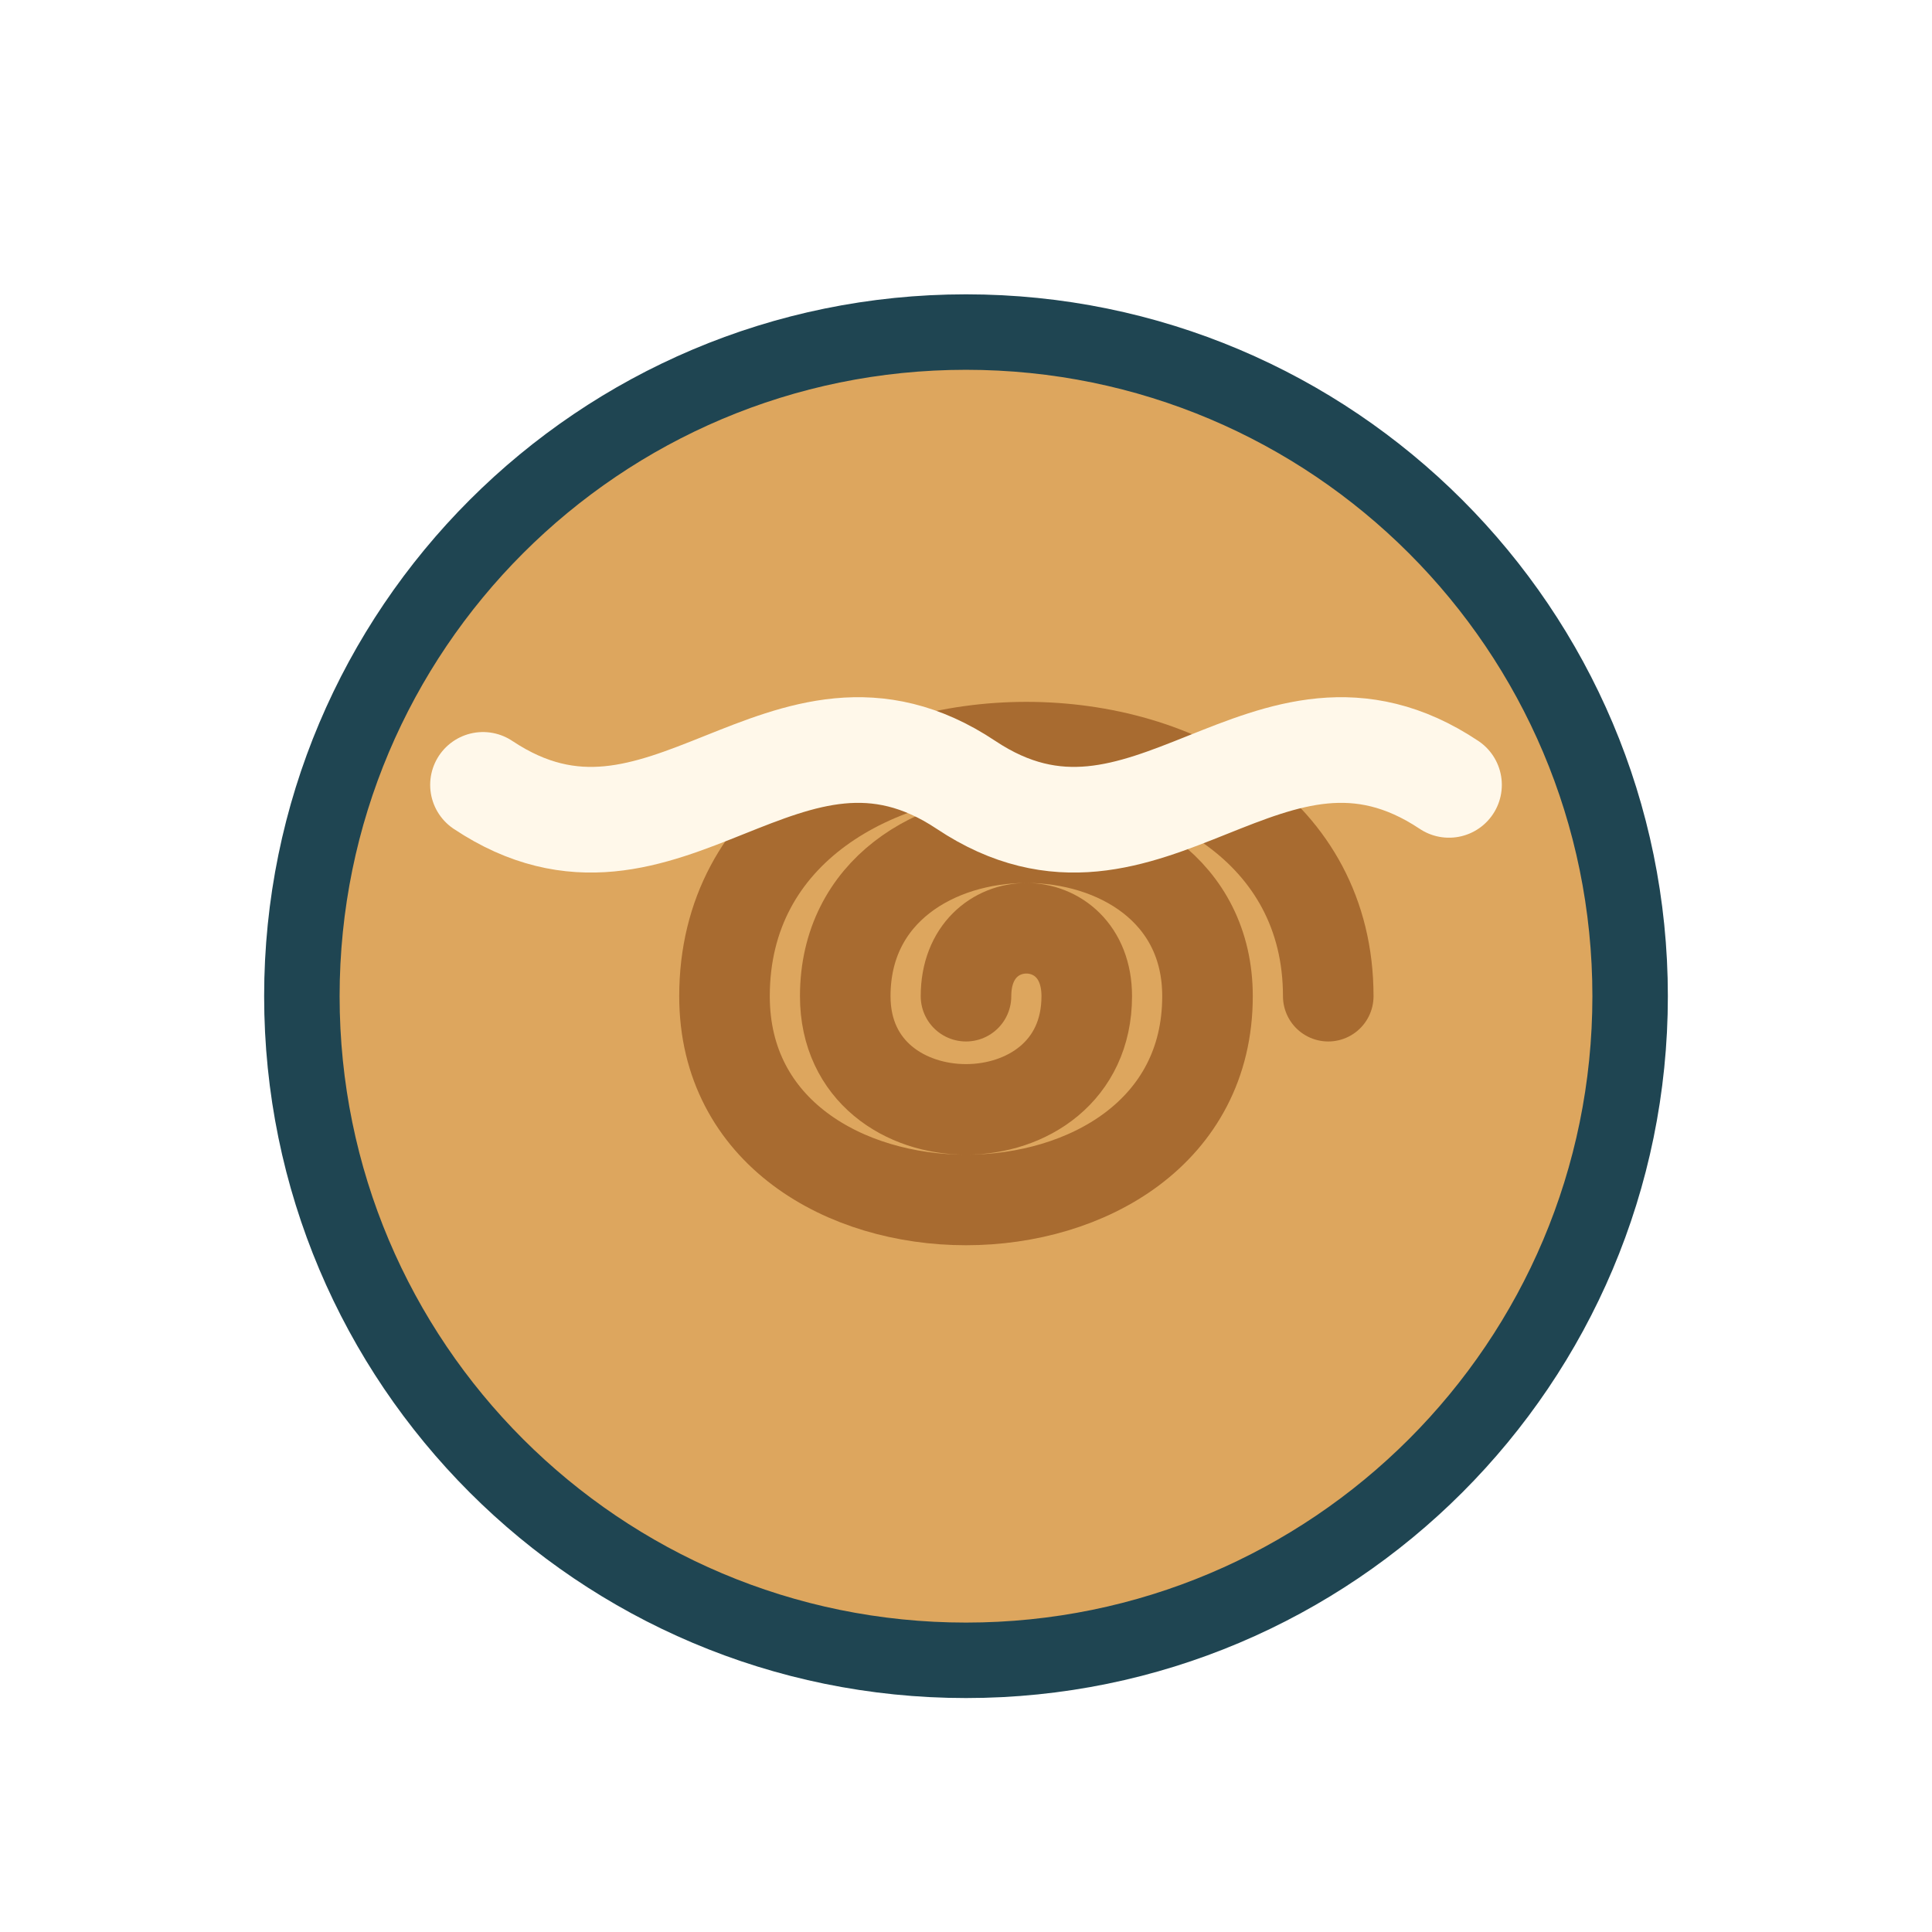
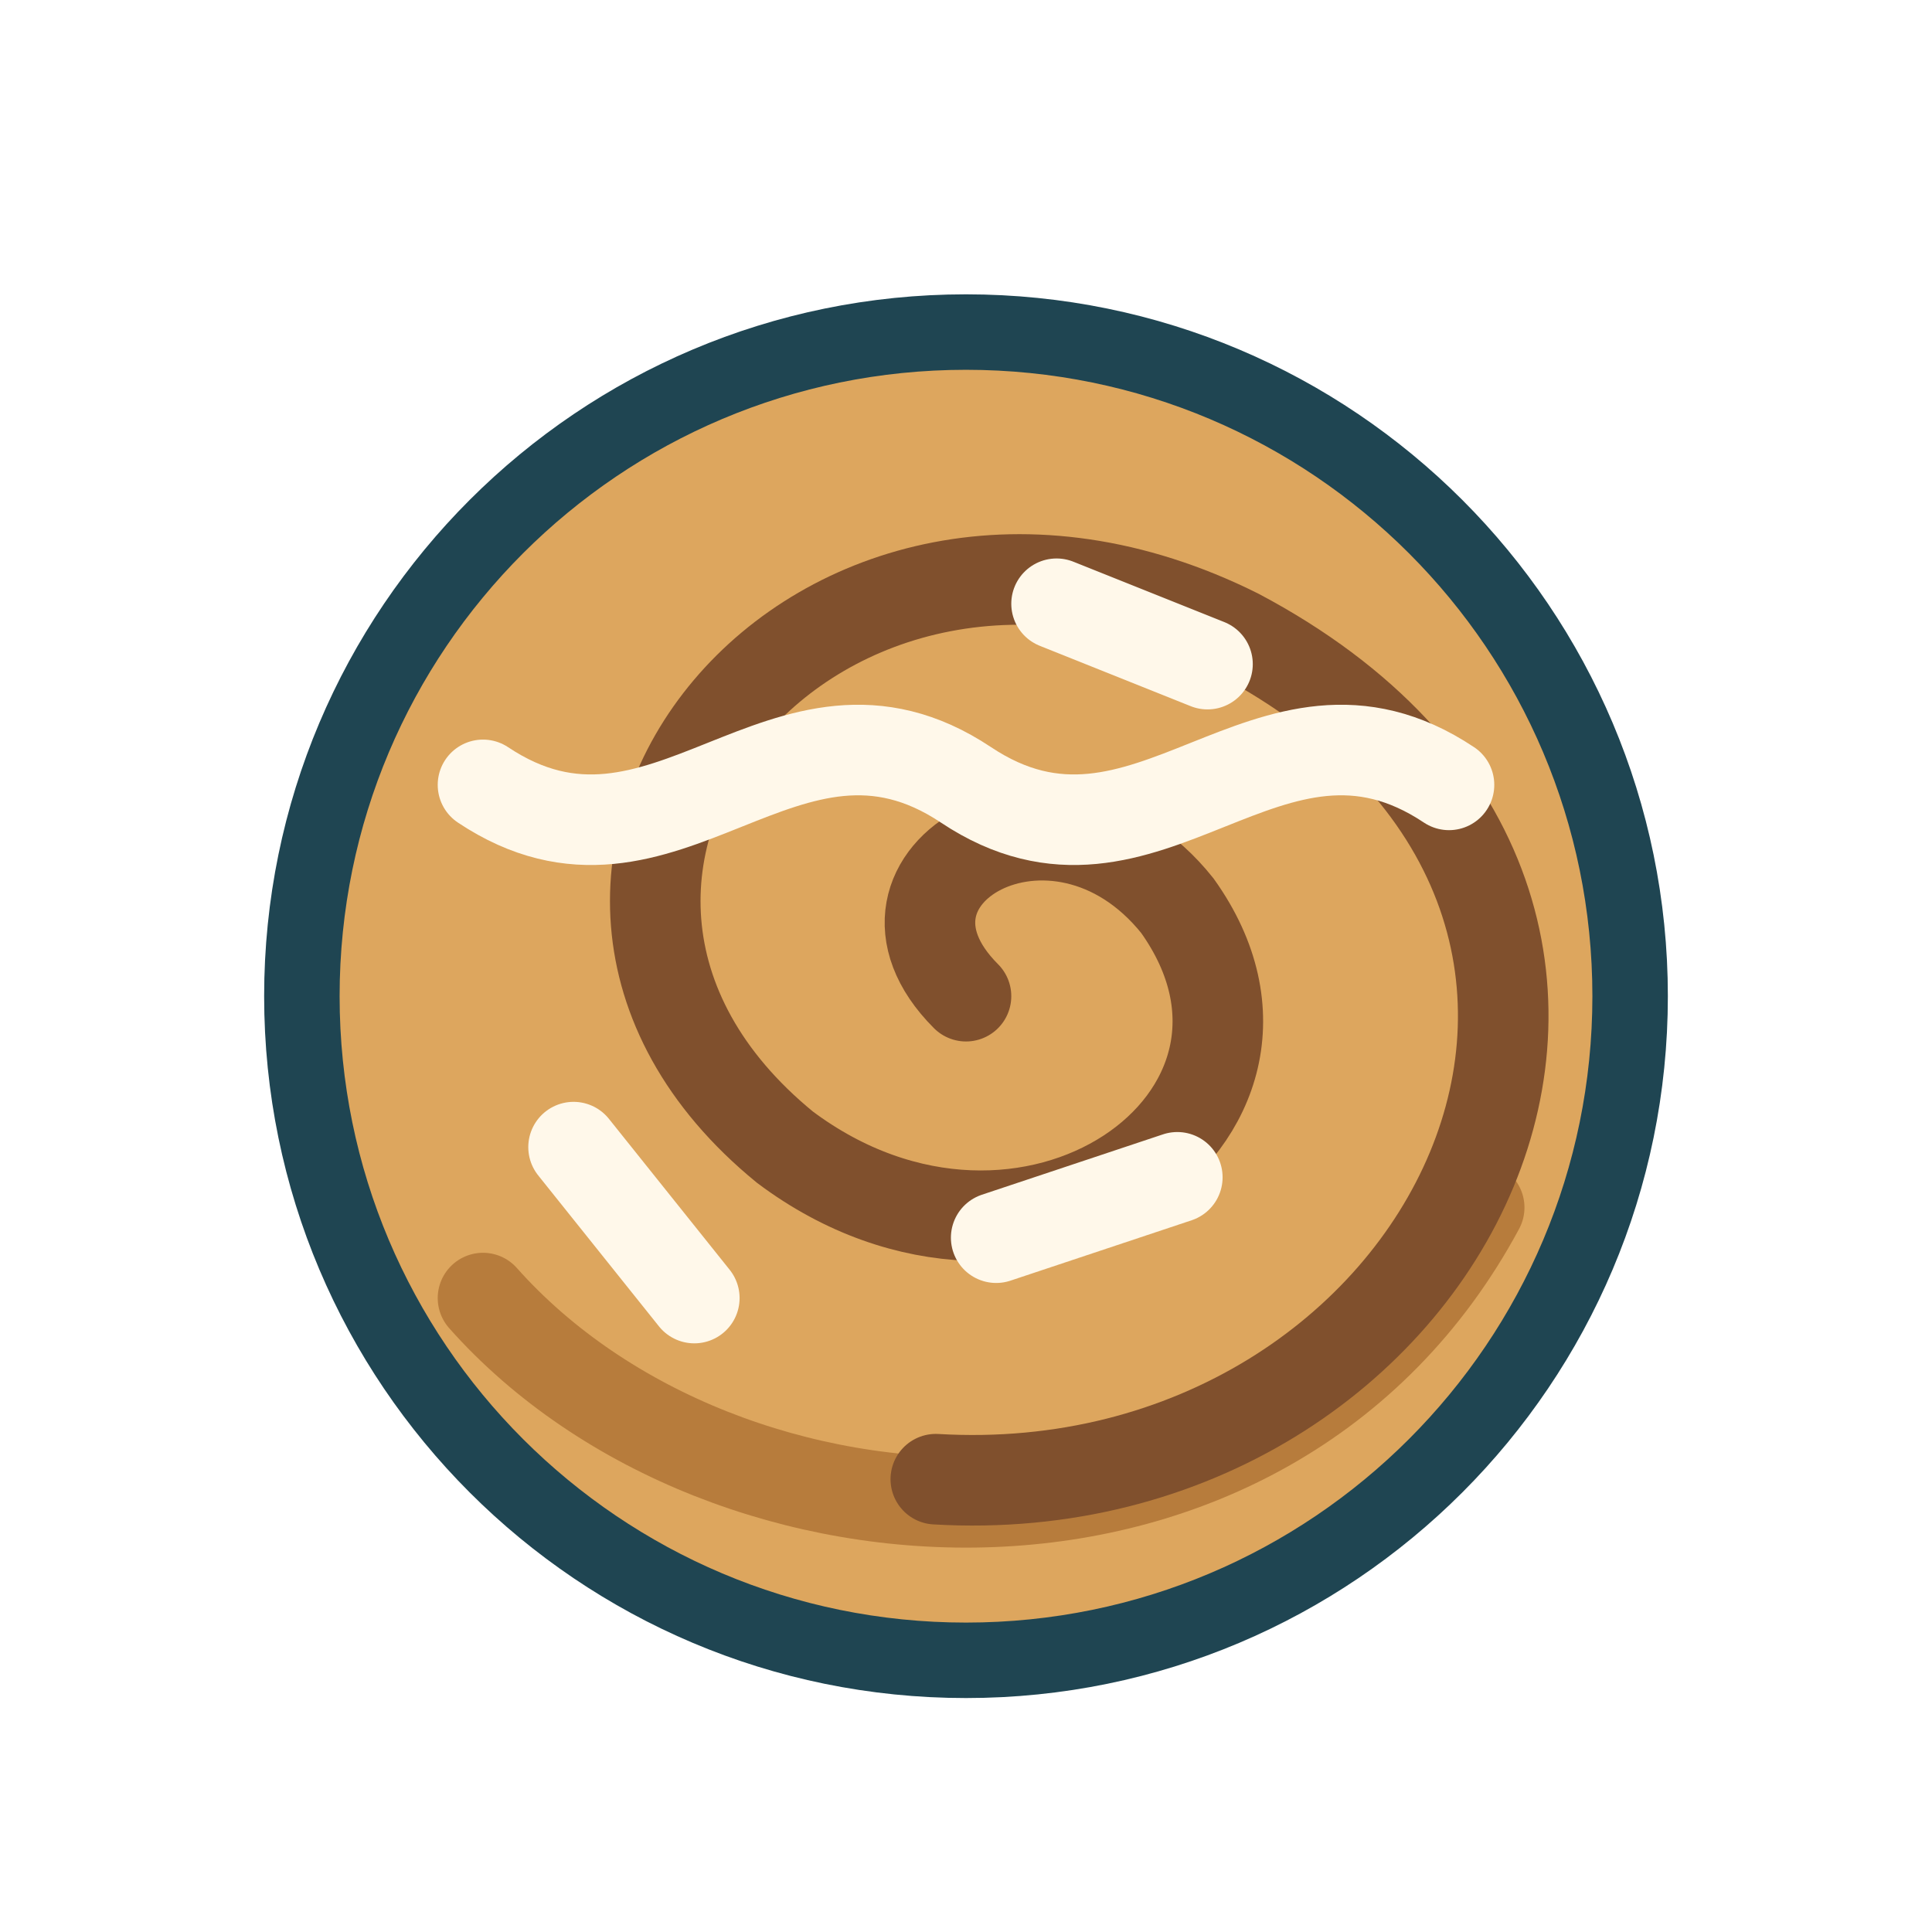
<svg xmlns="http://www.w3.org/2000/svg" viewBox="0 0 64 64">
  <circle cx="32" cy="33" r="22" fill="#DDA65E" stroke="#1F4552" stroke-width="2.5" />
-   <path d="M32 33c0-3 4-3 4 0 0 5-8 5-8 0 0-7 12-7 12 0 0 9-16 9-16 0 0-11 20-11 20 0" fill="none" stroke="#A86B30" stroke-width="3" stroke-linecap="round" />
-   <path d="M16 26c6 4 10-4 16 0s10-4 16 0" fill="none" stroke="#FFF8EA" stroke-width="3.5" stroke-linecap="round" />
+   <path d="M16 43c8 9 26 10 33-3" fill="none" stroke="#B77C3C" stroke-width="3" stroke-linecap="round" />
+   <path d="M32 33c-4-4 3-8 7-3 5 7-5 14-13 8-11-9 1-24 15-17 17 9 7 29-10 28" fill="none" stroke="#80502D" stroke-width="3" stroke-linecap="round" />
+   <path d="M16 26c6 4 10-4 16 0s10-4 16 0M19 38l4 5m12-23 5 2m-7 19 6-2" fill="none" stroke="#FFF8EA" stroke-width="3" stroke-linecap="round" />
</svg>
